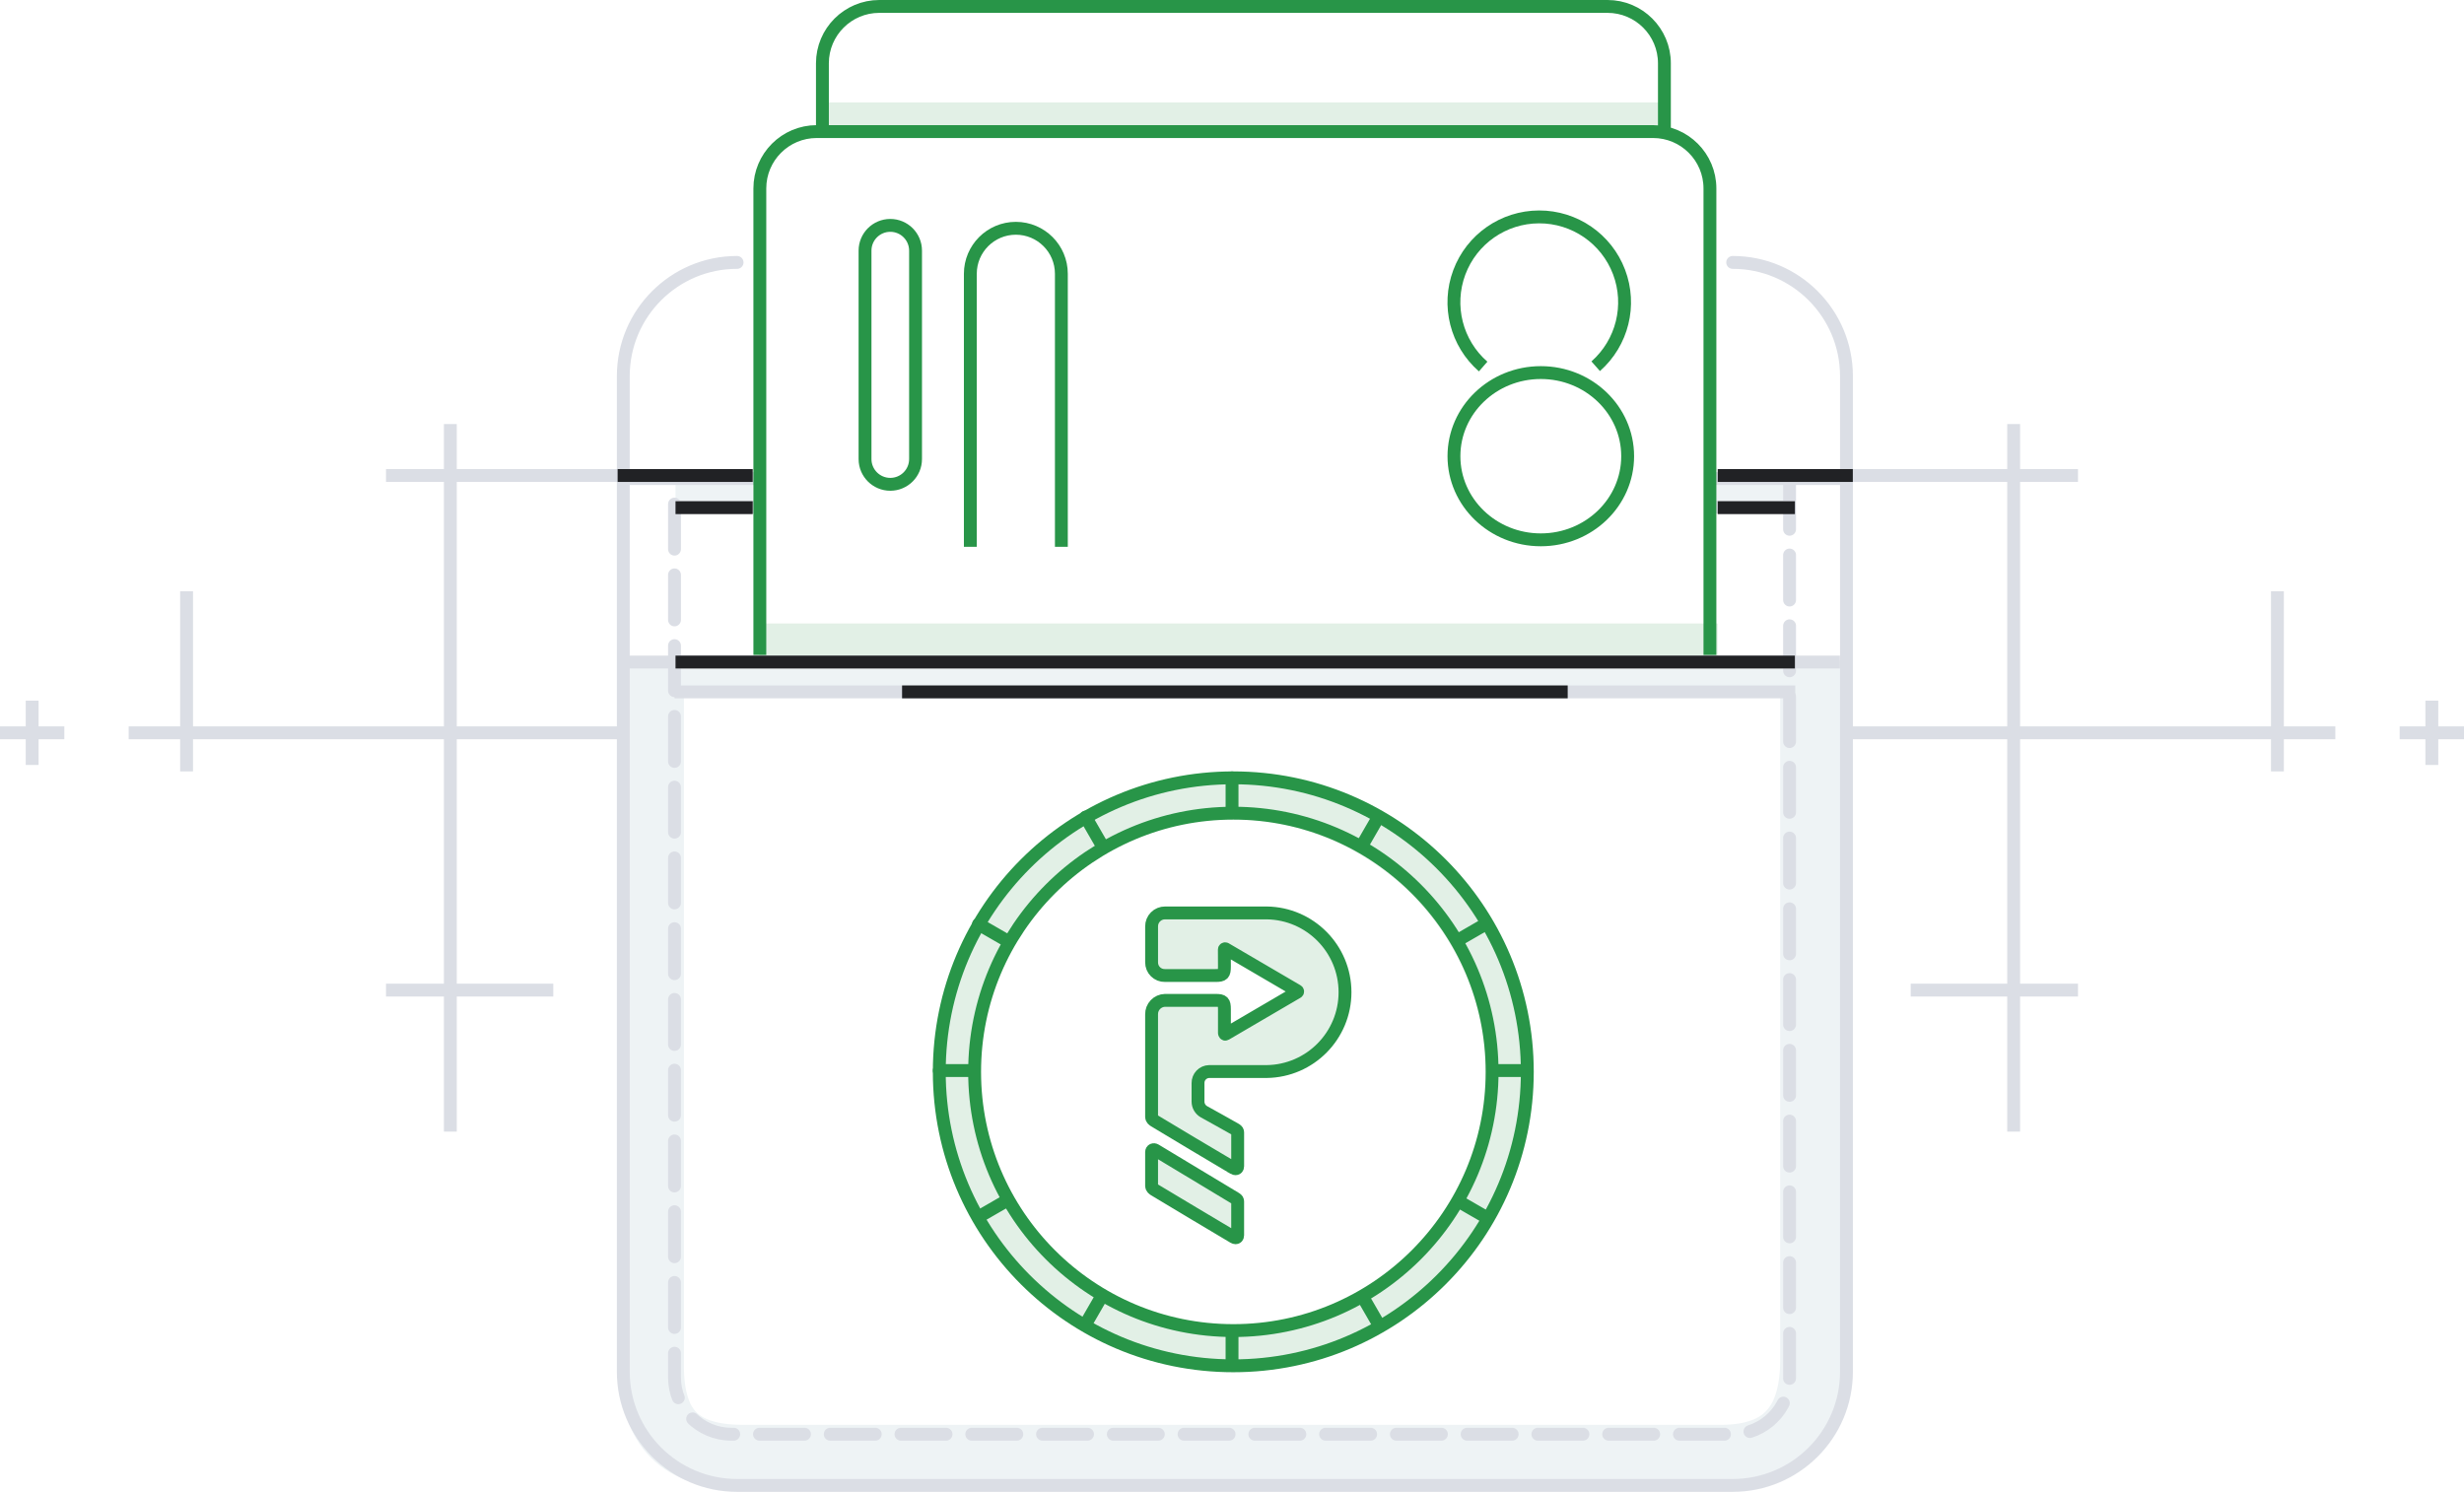
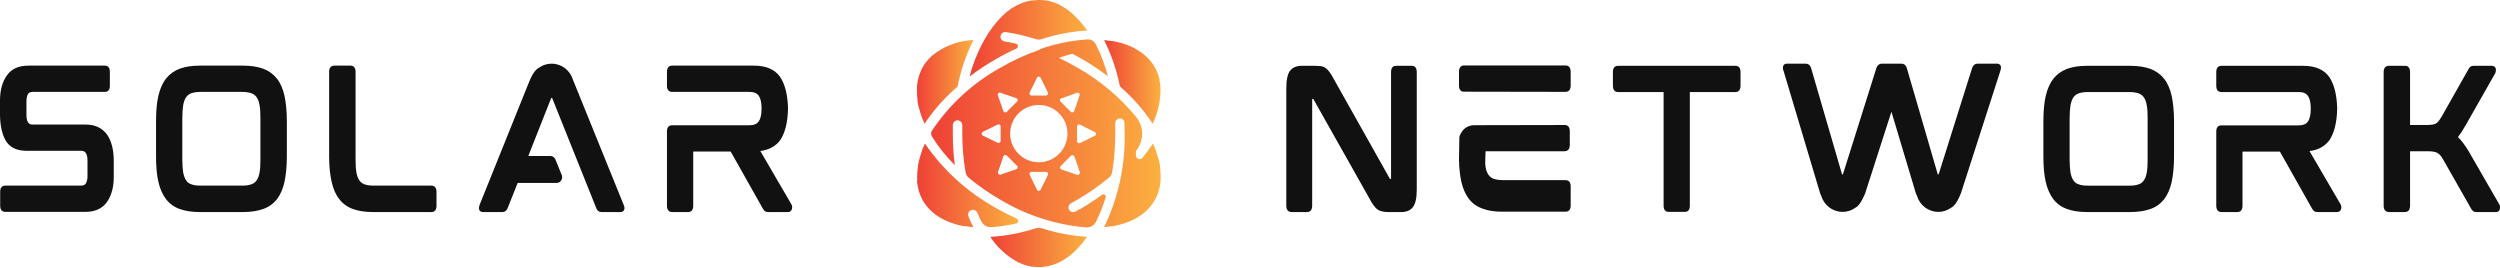
- <svg xmlns="http://www.w3.org/2000/svg" width="383" height="231.921" viewBox="0 0 383 231.921">
-   <g id="welcom" transform="translate(-502 -131.079)">
-     <g id="Группа_2" data-name="Группа 2" transform="translate(-318 33.5)">
-       <g id="Сгруппировать_598" data-name="Сгруппировать 598" transform="translate(1203 163.5) rotate(90)">
-         <rect id="Op_component_8" data-name="Op component 8" width="2" height="76" transform="translate(47 20)" fill="#dbdee5" />
-         <rect id="Op_component_9" data-name="Op component 9" width="2" height="36" transform="translate(7 60)" fill="#dbdee5" />
-         <rect id="Op_component_10" data-name="Op component 10" width="2" height="26" transform="translate(87 60)" fill="#dbdee5" />
-         <rect id="Op_component_17" data-name="Op component 17" width="110" height="2" transform="translate(0 69)" fill="#dbdee5" />
-         <rect id="Op_component_18" data-name="Op component 18" width="28" height="2" transform="translate(26 28)" fill="#dbdee5" />
-         <rect id="Op_component_28" data-name="Op component 28" width="2" height="10" transform="translate(47)" fill="#dbdee5" />
-         <rect id="Op_component_29" data-name="Op component 29" width="10" height="2" transform="translate(43 4)" fill="#dbdee5" />
-       </g>
-       <g id="Сгруппировать_599" data-name="Сгруппировать 599" transform="translate(820 273.5) rotate(-90)">
-         <rect id="Op_component_8-2" data-name="Op component 8" width="2" height="76" transform="translate(61 20)" fill="#dbdee5" />
-         <rect id="Op_component_9-2" data-name="Op component 9" width="2" height="36" transform="translate(101 60)" fill="#dbdee5" />
-         <rect id="Op_component_10-2" data-name="Op component 10" width="2" height="26" transform="translate(21 60)" fill="#dbdee5" />
-         <rect id="Op_component_17-2" data-name="Op component 17" width="110" height="2" transform="translate(0 69)" fill="#dbdee5" />
-         <rect id="Op_component_18-2" data-name="Op component 18" width="28" height="2" transform="translate(56 28)" fill="#dbdee5" />
-         <rect id="Op_component_28-2" data-name="Op component 28" width="2" height="10" transform="translate(61)" fill="#dbdee5" />
-         <rect id="Op_component_29-2" data-name="Op component 29" width="10" height="2" transform="translate(57 4)" fill="#dbdee5" />
-       </g>
-     </g>
-     <g id="Сгруппировать_602" data-name="Сгруппировать 602" transform="translate(-291 -42)">
-       <g id="Группа_4" data-name="Группа 4" transform="translate(0 30.079)">
-         <path id="Прямоугольник_4" data-name="Прямоугольник 4" d="M1075.4,259V367.77c0,9.768-4.381,15.033-14.149,15.033h-152.1c-9.768,0-14.149-4.381-14.149-14.149V259" transform="translate(-0.694 -13.304)" fill="none" stroke="#eef3f5" stroke-width="10" />
-         <rect id="Фигура_5" data-name="Фигура 5" width="172" height="4" transform="translate(899 245.921)" fill="#eef3f5" />
-         <rect id="Фигура_5_копия" data-name="Фигура 5 копия" width="12" height="5" transform="translate(1059 216.921)" fill="#eef3f5" />
-         <rect id="Фигура_5_копия_2" data-name="Фигура 5 копия 2" width="12" height="5" transform="translate(898 216.921)" fill="#eef3f5" />
-         <path id="Прямоугольник_1" data-name="Прямоугольник 1" d="M1062.441,189a17.686,17.686,0,0,1,17.686,17.686V361.441a17.686,17.686,0,0,1-17.686,17.686H907.686A17.686,17.686,0,0,1,890,361.441V206.686A17.686,17.686,0,0,1,907.686,189" transform="translate(-0.116 -5.206)" fill="none" stroke="#dbdee5" stroke-linecap="round" stroke-width="2" />
-         <path id="Прямоугольник_5" data-name="Прямоугольник 5" d="M1072.325,228V366.837a8.843,8.843,0,0,1-8.843,8.843H907.843A8.843,8.843,0,0,1,899,366.837V228" transform="translate(-1.157 -9.718)" fill="none" stroke="#dbdee5" stroke-linecap="round" stroke-width="2" stroke-dasharray="7 4" />
-         <g id="Группа_6" data-name="Группа 6" transform="translate(889 245.696)">
-           <line id="Фигура_3" data-name="Фигура 3" x2="190" transform="translate(0 0.225)" fill="none" stroke="#dbdee5" stroke-width="2" />
-           <line id="Фигура_3_копия" data-name="Фигура 3 копия" x2="174.209" transform="translate(8.843 4.864)" fill="none" stroke="#dbdee5" stroke-width="2" />
-         </g>
-         <g id="Группа_6_копия" data-name="Группа 6 копия" transform="translate(889 217.398)">
-           <path id="Фигура_3-2" data-name="Фигура 3" d="M889,227h22.18m147.968,0h19.979" transform="translate(-889 -227)" fill="none" stroke="#dbdee5" stroke-width="2" />
-           <path id="Фигура_3_копия-2" data-name="Фигура 3 копия" d="M899,232h13.275m147.579,0h13.356" transform="translate(-890.157 -227.578)" fill="none" stroke="#dbdee5" stroke-width="2" />
-         </g>
-         <g id="Группа_7" data-name="Группа 7" transform="translate(911.108 144)">
-           <rect id="Фигура_4" data-name="Фигура 4" width="131" height="5" transform="translate(9.892 14.921)" fill="#e2f0e6" />
-           <rect id="Фигура_4_копия" data-name="Фигура 4 копия" width="149" height="5" transform="translate(-0.108 95.921)" fill="#e2f0e6" />
-           <path id="Прямоугольник_2" data-name="Прямоугольник 2" d="M925,163.455V152.843A8.843,8.843,0,0,1,933.843,144h113.192a8.843,8.843,0,0,1,8.843,8.843v10.612" transform="translate(-915.273 -144)" fill="none" stroke="#289548" stroke-width="2" />
-           <path id="Прямоугольник_2_копия" data-name="Прямоугольник 2 копия" d="M914,247.357V174.843A8.843,8.843,0,0,1,922.843,166h129.994a8.843,8.843,0,0,1,8.843,8.843v72.514" transform="translate(-914 -146.545)" fill="none" stroke="#289548" stroke-width="2" />
-           <g id="Группа_8" data-name="Группа 8" transform="translate(16.351 32.72)">
-             <ellipse id="Эллипс_1" data-name="Эллипс 1" cx="13.5" cy="13" rx="13.5" ry="13" transform="translate(91.541 24.201)" fill="none" stroke="#289548" stroke-width="2" />
-             <path id="Эллипс_1_копия" data-name="Эллипс 1 копия" d="M1040.545,204.261a13.265,13.265,0,1,1,17.493-.047" transform="translate(-944.465 -181)" fill="none" stroke="#289548" stroke-width="2" />
-             <path id="Прямоугольник_3" data-name="Прямоугольник 3" d="M951,232.521V190.074a7.074,7.074,0,1,1,14.149,0v42.447" transform="translate(-934.631 -181.231)" fill="none" stroke="#289548" stroke-width="2" />
-             <rect id="Прямоугольник_3_копия" data-name="Прямоугольник 3 копия" width="7.853" height="40.254" rx="3.926" transform="translate(0 1.318)" fill="none" stroke="#289548" stroke-width="2" />
-           </g>
-         </g>
-         <line id="Фигура_3_копия_2" data-name="Фигура 3 копия 2" x2="174" transform="translate(898 245.921)" fill="none" stroke="#212225" stroke-width="2" />
-         <line id="Фигура_3_копия_6" data-name="Фигура 3 копия 6" x2="103.464" transform="translate(933.216 250.56)" fill="none" stroke="#212225" stroke-width="2" />
-         <line id="Фигура_3_копия_3" data-name="Фигура 3 копия 3" x2="21" transform="translate(1060 216.921)" fill="none" stroke="#212225" stroke-width="2" />
-         <line id="Фигура_3_копия_4" data-name="Фигура 3 копия 4" x2="21" transform="translate(889 216.921)" fill="none" stroke="#212225" stroke-width="2" />
-         <line id="Фигура_3_копия_5" data-name="Фигура 3 копия 5" x2="12" transform="translate(1060 221.921)" fill="none" stroke="#212225" stroke-width="2" />
-         <line id="Фигура_3_копия_5-2" data-name="Фигура 3 копия 5" x2="12" transform="translate(898 221.921)" fill="none" stroke="#212225" stroke-width="2" />
-       </g>
-       <g id="Сгруппировать_601" data-name="Сгруппировать 601" transform="translate(-15.43 96.57)">
-         <g id="Эллипс_1_копия_7" data-name="Эллипс 1 копия 7" transform="translate(959.923 203.838)" fill="none" stroke="#e2f0e6" stroke-width="6">
-           <circle cx="39.761" cy="39.761" r="39.761" stroke="none" />
-           <circle cx="39.761" cy="39.761" r="42.761" fill="none" />
-         </g>
-         <circle id="Эллипс_1_копия_5" data-name="Эллипс 1 копия 5" cx="45.702" cy="45.702" r="45.702" transform="translate(954.43 197.43)" fill="none" stroke="#289548" stroke-width="2" />
-         <circle id="Эллипс_1_копия_6" data-name="Эллипс 1 копия 6" cx="40.218" cy="40.218" r="40.218" transform="translate(959.923 202.924)" fill="none" stroke="#289548" stroke-width="2" />
-         <g id="Группа_1_копия" data-name="Группа 1 копия" transform="translate(954.43 197.43)">
-           <path id="Фигура_1" data-name="Фигура 1" d="M954,247h4.564m81.893,0h4.554" transform="translate(-954 -201.494)" fill="none" stroke="#289548" stroke-linecap="round" stroke-width="2" />
-           <path id="Фигура_1_копия_4" data-name="Фигура 1 копия 4" d="M1004,197v4.564m0,81.893v4.554" transform="translate(-958.494 -197)" fill="none" stroke="#289548" stroke-linecap="round" stroke-width="2" />
-           <path id="Фигура_1_копия_5" data-name="Фигура 1 копия 5" d="M960.7,222l3.953,2.282m70.921,40.946,3.944,2.277" transform="translate(-954.602 -199.247)" fill="none" stroke="#289548" stroke-linecap="round" stroke-width="2" />
-           <path id="Фигура_1_копия_5-2" data-name="Фигура 1 копия 5" d="M1024.505,203.7l-2.282,3.953m-40.946,70.921L979,282.517" transform="translate(-956.247 -197.602)" fill="none" stroke="#289548" stroke-linecap="round" stroke-width="2" />
-           <path id="Фигура_1_копия_6" data-name="Фигура 1 копия 6" d="M979,203.7l2.282,3.953m40.946,70.921,2.277,3.944" transform="translate(-956.247 -197.602)" fill="none" stroke="#289548" stroke-linecap="round" stroke-width="2" />
-           <path id="Фигура_1_копия_6-2" data-name="Фигура 1 копия 6" d="M1039.517,222l-3.953,2.282m-70.922,40.946-3.944,2.277" transform="translate(-954.602 -199.247)" fill="none" stroke="#289548" stroke-linecap="round" stroke-width="2" />
-         </g>
-       </g>
-       <g id="Группа_15_копия_6" data-name="Группа 15 копия 6" transform="translate(972 315)">
-         <path id="Прямоугольник_8_копия" data-name="Прямоугольник 8 копия" d="M989.778,841.414c-.291-.162-12.084-7.2-12.329-7.367s-.451-.321-.451-.6v-5.263c0-.351.316-.474.6-.3s12.232,7.365,12.479,7.518.3.286.3.451v5.263c0,.263-.14.382-.321.382A.587.587,0,0,1,989.778,841.414Zm0-10.722c-.291-.162-12.084-7.2-12.329-7.367s-.451-.321-.451-.6V806.786a2.135,2.135,0,0,1,2.081-2.193h7.851c1.183,0,1.39.208,1.39,1.391v3.684c0,.094.09.226.172.178l11.148-6.523a.122.122,0,0,0,0-.212l-11.148-6.524a.123.123,0,0,0-.184.105s.011,2.258.011,2.648c0,1.183-.207,1.39-1.39,1.39h-7.851A2.026,2.026,0,0,1,977,798.667V793.1A2.079,2.079,0,0,1,979.1,791H994.89a12.33,12.33,0,0,1,0,24.658h-8.946a1.768,1.768,0,0,0-1.729,1.8v2.857a1.815,1.815,0,0,0,.934,1.6c.238.129,4.682,2.6,4.929,2.757s.3.286.3.451v5.262c0,.264-.141.382-.321.382A.587.587,0,0,1,989.778,830.693Z" transform="translate(-976.997 -790.999)" fill="#e2f0e6" stroke="#289548" stroke-width="2" />
-       </g>
+ <svg xmlns="http://www.w3.org/2000/svg" width="392.601" height="41.941" viewBox="0 0 392.601 41.941" class="css-1j8o68f">
+   <defs id="SvgjsDefs1341">
+     <linearGradient id="SvgjsLinearGradient1348">
+       <stop id="SvgjsStop1349" stop-color="#ef4136" offset="0" />
+       <stop id="SvgjsStop1350" stop-color="#fbb040" offset="1" />
+     </linearGradient>
+   </defs>
+   <g id="SvgjsG1342" featurekey="nameLeftFeature-0" transform="matrix(0.6967921,0,0,0.6967921,-2.229734,5.401172)" fill="#111111">
+     <path d="M22.52 20.32 c2.08 0 3.68 0.76 4.76 2.2 c1.04 1.44 1.56 3.48 1.56 6.08 l0 3.52 c0 2.32 -0.52 4.2 -1.52 5.64 c-1.04 1.48 -2.68 2.24 -4.88 2.24 l-18.04 0 c-0.36 0 -1.16 -0.12 -1.16 -1.36 l0 -3.2 c0 -1.24 0.8 -1.36 1.16 -1.36 l17.08 0 c0.68 0 0.92 -0.28 1.08 -0.52 c0.24 -0.4 0.36 -0.96 0.36 -1.68 l0 -3.44 c0 -1.96 -0.8 -2.2 -1.4 -2.2 l-12 0 c-1.68 0 -3.52 -0.24 -4.76 -1.88 c-1 -1.4 -1.56 -3.64 -1.56 -6.4 l0 -3.04 c0 -2.32 0.52 -4.24 1.56 -5.68 c1.04 -1.48 2.64 -2.2 4.84 -2.2 l17.24 0 c0.32 0 1.12 0.12 1.12 1.36 l0 3.2 c0 1.24 -0.8 1.36 -1.12 1.36 l-16.28 0 c-0.68 0 -0.92 0.28 -1.08 0.52 c-0.2 0.4 -0.32 0.96 -0.32 1.68 l0 2.96 c0 1.96 0.76 2.2 1.36 2.2 l12 0 z M65.609 9.96 c0.8 1 1.36 2.32 1.72 3.92 c0.32 1.56 0.52 3.48 0.52 5.68 l0 7.92 c0 2.24 -0.2 4.16 -0.52 5.72 c-0.36 1.6 -0.92 2.92 -1.72 3.96 c-0.8 1 -1.84 1.76 -3.12 2.2 c-1.24 0.44 -2.76 0.68 -4.52 0.68 l-9.76 0 c-1.76 0 -3.28 -0.24 -4.48 -0.68 c-1.28 -0.44 -2.32 -1.2 -3.12 -2.24 c-0.76 -1 -1.36 -2.32 -1.72 -3.92 c-0.36 -1.56 -0.52 -3.48 -0.52 -5.72 l0 -7.92 c0 -2.24 0.16 -4.12 0.52 -5.68 c0.36 -1.6 0.96 -2.92 1.72 -3.92 c0.8 -1 1.84 -1.76 3.12 -2.24 c1.24 -0.44 2.72 -0.68 4.48 -0.68 l9.76 0 c1.76 0 3.28 0.24 4.52 0.68 c1.28 0.48 2.32 1.24 3.12 2.24 z M61.889 18.88 c0 -1.16 -0.04 -2.16 -0.2 -2.96 c-0.12 -0.76 -0.36 -1.36 -0.68 -1.8 c-0.28 -0.4 -0.68 -0.68 -1.2 -0.88 c-0.52 -0.16 -1.2 -0.28 -2.04 -0.28 l-9.36 0 c-0.84 0 -1.52 0.12 -2.04 0.28 c-0.52 0.2 -0.92 0.48 -1.2 0.88 c-0.32 0.44 -0.52 1.04 -0.68 1.8 c-0.12 0.8 -0.2 1.8 -0.2 2.96 l0 9.32 c0 1.16 0.08 2.16 0.2 2.96 c0.16 0.72 0.36 1.36 0.68 1.76 c0.28 0.44 0.68 0.72 1.2 0.88 c0.52 0.2 1.2 0.28 2.04 0.28 l9.36 0 c0.84 0 1.52 -0.08 2.04 -0.28 c0.52 -0.16 0.92 -0.44 1.2 -0.88 c0.32 -0.4 0.56 -1.04 0.68 -1.76 c0.16 -0.8 0.2 -1.8 0.2 -2.96 l0 -9.32 z M100.458 34.08 c0.36 0 1.12 0.16 1.12 1.4 l0 3.16 c0 1.24 -0.76 1.4 -1.12 1.4 l-13.2 0 c-1.76 0 -3.28 -0.24 -4.48 -0.68 c-1.28 -0.44 -2.32 -1.2 -3.12 -2.24 c-0.8 -1 -1.36 -2.32 -1.72 -3.92 c-0.36 -1.56 -0.56 -3.48 -0.56 -5.72 l0 -19.04 c0 -1.28 0.8 -1.4 1.16 -1.4 l3.68 0 c0.32 0 1.12 0.12 1.12 1.4 l0 19.72 c0 1.2 0.04 2.2 0.2 3 c0.12 0.72 0.36 1.32 0.68 1.76 c0.28 0.44 0.68 0.72 1.16 0.88 c0.56 0.2 1.24 0.28 2.08 0.28 l13 0 z M132.547 10.76 l11.24 27.72 c0.16 0.36 0.2 0.72 0.12 0.96 c-0.08 0.2 -0.24 0.6 -0.88 0.6 l-4.28 0 c-0.56 0 -0.96 -0.32 -1.16 -0.88 l-9.92 -24.76 l-0.04 -0.08 l-0.16 0 s-0.04 0.04 -0.08 0.12 l-5.12 12.96 l4.96 0 c0.52 0 0.96 0.32 1.16 0.8 l1.44 3.56 c0.12 0.4 0.08 0.84 -0.16 1.16 c-0.2 0.36 -0.6 0.56 -1.04 0.56 l-8.76 0 l-2.28 5.72 c-0.2 0.52 -0.6 0.84 -1.12 0.84 l-4.4 0 c-0.64 0 -0.84 -0.36 -0.88 -0.6 c-0.08 -0.24 -0.04 -0.6 0.08 -0.96 l11.16 -27.72 c0.56 -1.44 1.16 -2.4 1.76 -2.92 c0.16 -0.12 0.36 -0.28 0.6 -0.4 c0.8 -0.56 1.76 -0.84 2.76 -0.84 c2.2 0 4.12 1.48 4.76 3.56 z M181.556 38.28 c0.16 0.24 0.2 0.56 0.16 0.96 c-0.08 0.48 -0.44 0.8 -0.92 0.8 l-4.4 0 c-0.36 0 -0.64 -0.08 -0.84 -0.24 c-0.16 -0.12 -0.28 -0.32 -0.44 -0.56 l-7.24 -12.84 l-8.44 0 l0 12.24 c0 1.24 -0.76 1.4 -1.12 1.4 l-3.64 0 c-0.36 0 -1.16 -0.16 -1.16 -1.4 l0 -16.8 c0 -1.24 0.8 -1.36 1.16 -1.36 l17.4 0 c1.04 0 1.72 -0.28 2.12 -0.88 c0.44 -0.6 0.64 -1.56 0.64 -2.88 s-0.2 -2.28 -0.64 -2.88 c-0.4 -0.6 -1.08 -0.88 -2.12 -0.88 l-17.4 0 c-0.36 0 -1.16 -0.12 -1.16 -1.36 l0 -3.16 c0 -1.28 0.8 -1.4 1.16 -1.4 l18.44 0 c2.72 0 4.72 0.84 5.92 2.56 c1.08 1.64 1.68 3.96 1.76 7 l0 0.24 c-0.08 3.08 -0.68 5.4 -1.76 7 c-1 1.36 -2.52 2.2 -4.48 2.44 z" />
+   </g>
+   <g id="SvgjsG1343" featurekey="inlineSymbolFeature-0" transform="matrix(0.7501044,0,0,0.7501044,139.1303,-3.020525)" fill="url(#SvgjsLinearGradient1348)">
+     <g data-name="Layer 2">
+       <path d="M27.81,59l0,0a10.43,10.43,0,0,0,1.24.49l.18.06a9.6,9.6,0,0,0,1.23.29l.19,0a8.5,8.5,0,0,0,2.61,0l.2,0a9.66,9.66,0,0,0,1.21-.28l.23-.07a10.48,10.48,0,0,0,1.18-.46l.17-.08a11.74,11.74,0,0,0,1.13-.63l.09-.05a13.52,13.52,0,0,0,1.11-.8l.21-.17q.52-.43,1-.93l.22-.22c.33-.34.66-.7,1-1.08l.14-.18q.45-.55.87-1.15l.1-.14a37.64,37.64,0,0,1-9.48-1.78,2.15,2.15,0,0,0-1.3,0,37.75,37.75,0,0,1-9.49,1.8A15.72,15.72,0,0,0,27.81,59Z" />
+       <path d="M6.51,42a10.46,10.46,0,0,0,.19,1.26l.05.23a9.61,9.61,0,0,0,.36,1.19l.08.19a8.48,8.48,0,0,0,1.3,2.25l.13.16a9.63,9.63,0,0,0,.84.9l.18.17a10.44,10.44,0,0,0,1,.78l.16.11a11.75,11.75,0,0,0,1.06.64l.13.07c.39.2.8.38,1.21.55l.28.11q.62.23,1.28.41l.33.08c.45.12.91.22,1.39.3l.24,0q.66.11,1.35.17l.22,0q-.54-1.05-1-2.19a1,1,0,0,1,1.39-1.3h0a1,1,0,0,1,.46.49q.4.95.85,1.83a2.17,2.17,0,0,0,2.09,1.18,33.65,33.65,0,0,0,5.22-.77.54.54,0,0,0,.11-1c-1.48-.67-2.95-1.41-4.39-2.25A43.53,43.53,0,0,1,8.16,34.08l-.06.13c-.22.48-.42.95-.59,1.42l0,.1c-.18.48-.33,1-.46,1.44l-.07.24q-.18.69-.29,1.37l0,.24a13.45,13.45,0,0,0-.14,1.37s0,.07,0,.1a11.73,11.73,0,0,0,0,1.3C6.5,41.86,6.5,41.91,6.51,42Z" />
+       <path d="M32.12,14.51l-.14,0a47.43,47.43,0,0,0-8,3.68A41.3,41.3,0,0,0,9.63,31.39a1.15,1.15,0,0,0,0,1.22,34.22,34.22,0,0,0,4.79,6A51,51,0,0,1,14,32c0-.62,0-1.24,0-1.85a1,1,0,0,1,.26-.63l0,0a1,1,0,0,1,1.72.71q0,.89,0,1.79a47.46,47.46,0,0,0,.69,8.08,1.93,1.93,0,0,0,.67,1.15A47.71,47.71,0,0,0,24,45.86a41.8,41.8,0,0,0,17.95,5.78A2.2,2.2,0,0,0,44,50.42a33.77,33.77,0,0,0,2-5.08.49.49,0,0,0-.77-.53A51,51,0,0,1,41,47.59c-.45.26-.91.5-1.37.74a1,1,0,0,1-.74.08h0a1,1,0,0,1-.17-1.82q.66-.35,1.31-.73a47.29,47.29,0,0,0,6.71-4.69,1.76,1.76,0,0,0,.6-1A47.67,47.67,0,0,0,48,32q0-1.09,0-2.17A1,1,0,0,1,49.57,29l0,0a1,1,0,0,1,.36.72c0,.74.05,1.48.05,2.23a43.53,43.53,0,0,1-4.28,19.6l.22,0q.69-.07,1.35-.17l.23,0c.48-.08.94-.19,1.4-.31l.32-.08q.66-.18,1.28-.42l.28-.11c.42-.17.83-.35,1.22-.55l.13-.07a11.74,11.74,0,0,0,1.07-.65l.16-.1a10.48,10.48,0,0,0,1-.79l.18-.17a9.65,9.65,0,0,0,.84-.9l.13-.16a8.49,8.49,0,0,0,1.3-2.25l.08-.19a9.63,9.63,0,0,0,.36-1.19l.05-.23A10.46,10.46,0,0,0,57.49,42c0-.06,0-.11,0-.17a11.73,11.73,0,0,0,0-1.3s0-.07,0-.1A13.47,13.47,0,0,0,57.38,39l0-.24q-.11-.68-.29-1.37L57,37.16c-.13-.47-.28-.95-.46-1.43l0-.12c-.17-.47-.37-.94-.59-1.41l-.06-.13a34,34,0,0,1-2.17,3,.79.79,0,0,1-1.39-.46c0-.24,0-.46,0-.67a.76.76,0,0,1,.17-.53l0,0a5.55,5.55,0,0,0-.11-6.88A43.78,43.78,0,0,0,40,18.14c-1.26-.72-2.52-1.37-3.78-2,.84-.3,1.77-.6,2.79-.87q1,.52,2,1.09a51.28,51.28,0,0,1,5.47,3.64,34.37,34.37,0,0,0-2.56-6.72,1.81,1.81,0,0,0-1.7-1,36.75,36.75,0,0,0-10.06,2.07ZM24,23.45l3.29,1.13a.43.43,0,0,1,.16.71l-2.16,2.16a.43.43,0,0,1-.71-.16L23.43,24A.43.43,0,0,1,24,23.45ZM20.27,32.4a.43.43,0,0,1,0-.77l3.12-1.53a.43.43,0,0,1,.62.38v3.06a.43.43,0,0,1-.62.38Zm7,7.06L24,40.58a.43.43,0,0,1-.54-.54l1.13-3.29a.43.43,0,0,1,.71-.16l2.16,2.16A.43.43,0,0,1,27.27,39.46Zm6.65,1.17-1.53,3.12a.43.43,0,0,1-.77,0l-1.53-3.12a.43.43,0,0,1,.38-.62h3.06A.43.43,0,0,1,33.91,40.63Zm6.11,0-3.29-1.13a.43.43,0,0,1-.16-.71l2.16-2.16a.43.43,0,0,1,.71.16L40.57,40A.43.43,0,0,1,40,40.58Zm3.71-8.95a.43.43,0,0,1,0,.77l-3.12,1.53a.43.43,0,0,1-.62-.38V30.49a.43.43,0,0,1,.62-.38Zm-7-7.06L40,23.45a.43.43,0,0,1,.54.54l-1.13,3.29a.43.43,0,0,1-.71.16l-2.16-2.16A.43.43,0,0,1,36.73,24.58ZM38,32a6,6,0,1,1-6-6A6,6,0,0,1,38,32ZM32.38,20.29l1.53,3.12a.43.43,0,0,1-.38.62H30.47a.43.43,0,0,1-.38-.62l1.53-3.12A.43.43,0,0,1,32.38,20.29Z" />
+       <path d="M6.61,25l0,.24q.11.68.29,1.37l.07.24c.13.48.28,1,.46,1.44l0,.1c.18.47.38.94.59,1.42l.06.13A38,38,0,0,1,15,22.15a38,38,0,0,1,3.31-9.74A14.64,14.64,0,0,0,9.6,15.73l-.12.11a9.57,9.57,0,0,0-.88.94l-.11.14a8.5,8.5,0,0,0-1.3,2.26l-.08.19a9.64,9.64,0,0,0-.36,1.19l-.05.23A10.47,10.47,0,0,0,6.51,22c0,.05,0,.11,0,.16a11.73,11.73,0,0,0,0,1.3s0,.07,0,.1A13.44,13.44,0,0,0,6.61,25Z" />
+       <path d="M23,16.41c1.44-.83,2.9-1.58,4.38-2.24a.56.56,0,0,0-.12-1q-1.25-.28-2.47-.47a1,1,0,0,1-.63-1.56v0a1,1,0,0,1,.95-.4,40.56,40.56,0,0,1,6.32,1.49,1.84,1.84,0,0,0,1.12,0,37.72,37.72,0,0,1,9.59-1.81l-.06-.08q-.46-.66-.95-1.25l-.09-.12c-.33-.39-.66-.76-1-1.11l-.19-.19q-.51-.5-1-.94l-.19-.15A13.5,13.5,0,0,0,37.5,5.7l-.07,0A11.74,11.74,0,0,0,36.29,5l-.16-.08a10.46,10.46,0,0,0-1.18-.46l-.23-.07a9.64,9.64,0,0,0-1.21-.28l-.2,0a8.41,8.41,0,0,0-2.36,0l-.28,0c-.3,0-.59.1-.89.17l-.16,0a10,10,0,0,0-1,.33l-.24.1q-.41.17-.82.37l-.21.1q-.49.26-1,.57l-.15.1q-.41.28-.82.6l-.19.15A16.43,16.43,0,0,0,23.4,8.39l-.14.16a21.13,21.13,0,0,0-1.68,2.21l-.07.1a32,32,0,0,0-4,9.18A51.28,51.28,0,0,1,23,16.41Z" />
+       <path d="M49.31,22.4a37.76,37.76,0,0,1,6.53,7.52l0,0A19.66,19.66,0,0,0,57,26.77l0-.15q.19-.73.31-1.44l0-.17a13.47,13.47,0,0,0,.15-1.43s0,0,0,0a11.72,11.72,0,0,0,0-1.36s0-.09,0-.13a10.47,10.47,0,0,0-.19-1.27l0-.22a9.61,9.61,0,0,0-.36-1.19l-.08-.18a8.49,8.49,0,0,0-1.3-2.25l-.12-.16a9.64,9.64,0,0,0-.85-.9l-.18-.17a10.47,10.47,0,0,0-1-.79l-.16-.11a11.73,11.73,0,0,0-1.08-.65L52,14.09c-.39-.2-.8-.38-1.23-.55l-.27-.11q-.62-.23-1.29-.42l-.32-.08c-.46-.12-.92-.22-1.4-.31l-.23,0q-.67-.11-1.38-.18l-.2,0a37.71,37.71,0,0,1,3.24,9.38A1.16,1.16,0,0,0,49.31,22.4Z" />
    </g>
  </g>
+   <g id="SvgjsG1344" featurekey="nameRightFeature-0" transform="matrix(0.6959597,0,0,0.6959597,183.2863,5.434504)" fill="#111111">
+     <path d="M55.209 7.04 c0.32 0 1.12 0.12 1.12 1.4 l0 26.44 c0 1.96 -0.28 3.28 -0.84 4 c-0.56 0.76 -1.44 1.16 -2.6 1.16 l-2.92 0 c-0.56 0 -1 -0.04 -1.36 -0.12 c-0.4 -0.08 -0.76 -0.2 -1.08 -0.44 c-0.32 -0.2 -0.6 -0.48 -0.88 -0.88 c-0.28 -0.36 -0.6 -0.84 -0.92 -1.48 l-12.68 -22.48 c-0.08 -0.12 -0.12 -0.12 -0.12 -0.12 l-0.2 0 l0 24.12 c0 1.24 -0.76 1.4 -1.12 1.4 l-3.56 0 c-0.36 0 -1.16 -0.16 -1.16 -1.4 l0 -26.44 c0 -1.96 0.28 -3.28 0.84 -4.04 c0.56 -0.72 1.44 -1.12 2.6 -1.12 l3 0 c0.52 0 1 0.04 1.4 0.08 c0.44 0.08 0.8 0.24 1.12 0.48 c0.28 0.2 0.56 0.52 0.84 0.92 c0.28 0.36 0.56 0.84 0.88 1.44 l12.64 22.48 c0.04 0.12 0.08 0.12 0.12 0.12 l0.2 0 l0 -24.12 c0 -1.28 0.76 -1.4 1.12 -1.4 l3.56 0 z M89.898 32.84 c0.36 0 1.16 0.12 1.16 1.36 l0 4.4 c0 1.24 -0.8 1.36 -1.16 1.36 l-14.2 0 c-1.76 0 -3.24 -0.2 -4.48 -0.68 c-1.28 -0.44 -2.32 -1.16 -3.12 -2.2 c-0.76 -1 -1.36 -2.32 -1.72 -3.92 c-0.28 -1.32 -0.48 -2.92 -0.52 -4.8 l0 -0.2 l0.08 -5.04 c0.08 -0.36 0.24 -0.68 0.44 -1 c0.56 -1 1.56 -1.6 2.72 -1.68 l20.64 -0.04 c0.32 0 1.12 0.12 1.12 1.36 l0 3.16 c0 1.24 -0.8 1.4 -1.12 1.4 l-17.88 0 c-0.04 0 -0.08 2.88 -0.08 2.88 l0.08 0.68 c0.12 0.76 0.36 1.36 0.68 1.8 c0.32 0.4 0.68 0.68 1.2 0.88 c0.56 0.16 1.24 0.28 2.08 0.28 l14.08 0 z M89.938 6.96 c0.32 0 1.12 0.16 1.12 1.4 l0 3.16 c0 1.24 -0.8 1.4 -1.12 1.4 l-23 -0.04 c-0.32 0 -1.08 -0.12 -1.08 -1.36 l0 -3.12 c0 -1.28 0.76 -1.44 1.08 -1.44 l23 0 z M128.227 7.04 c0.36 0 1.16 0.12 1.16 1.36 l0 3.12 c0 1.32 -0.8 1.44 -1.16 1.44 l-10.28 0 l0 25.68 c0 1.24 -0.76 1.36 -1.12 1.36 l-3.68 0 c-0.32 0 -1.12 -0.12 -1.12 -1.36 l0 -25.68 l-10.28 0 c-0.36 0 -1.16 -0.12 -1.16 -1.44 l0 -3.12 c0 -1.24 0.8 -1.36 1.16 -1.36 l26.48 0 z M187.236 6.56 c0.64 0 0.84 0.36 0.88 0.6 c0.08 0.28 0.04 0.6 -0.08 0.96 l-8.92 27.68 c-0.6 1.48 -1.16 2.44 -1.76 2.96 c-0.16 0.12 -0.36 0.28 -0.6 0.4 c-0.8 0.56 -1.76 0.84 -2.76 0.84 c-2.2 0 -4.16 -1.48 -4.76 -3.56 l-0.28 -0.6 l-5.52 -18.44 l-5.92 18.4 c-0.6 1.48 -1.2 2.44 -1.76 2.96 c-0.2 0.12 -0.36 0.28 -0.6 0.4 c-0.8 0.56 -1.76 0.84 -2.76 0.84 c-2.2 0 -4.16 -1.48 -4.76 -3.56 l-0.28 -0.6 l-8.28 -27.72 c-0.16 -0.36 -0.16 -0.68 -0.08 -0.96 c0.04 -0.2 0.2 -0.6 0.84 -0.6 l4.28 0 c0.56 0 0.96 0.32 1.16 0.88 l7 24.04 c0 0.04 0.04 0.08 0.04 0.08 l0.16 -0.04 l0.04 -0.08 l7.56 -24 c0.24 -0.56 0.64 -0.88 1.16 -0.88 l4.52 0 c0.52 0 0.92 0.32 1.12 0.88 l7 24.04 c0 0.04 0.04 0.08 0.04 0.08 l0.16 -0.04 l0.04 -0.08 l7.56 -24 c0.24 -0.56 0.64 -0.88 1.16 -0.88 l4.4 0 z M224.965 9.96 c0.8 1 1.36 2.32 1.72 3.92 c0.32 1.56 0.52 3.48 0.52 5.68 l0 7.92 c0 2.24 -0.2 4.16 -0.52 5.72 c-0.36 1.6 -0.92 2.92 -1.72 3.96 c-0.8 1 -1.84 1.76 -3.12 2.2 c-1.24 0.44 -2.76 0.68 -4.52 0.68 l-9.76 0 c-1.76 0 -3.28 -0.24 -4.48 -0.68 c-1.28 -0.44 -2.32 -1.2 -3.12 -2.24 c-0.76 -1 -1.36 -2.32 -1.72 -3.92 c-0.36 -1.56 -0.52 -3.48 -0.52 -5.72 l0 -7.92 c0 -2.24 0.16 -4.12 0.52 -5.68 c0.36 -1.6 0.96 -2.92 1.72 -3.92 c0.8 -1 1.84 -1.76 3.12 -2.24 c1.24 -0.44 2.72 -0.68 4.48 -0.68 l9.76 0 c1.76 0 3.28 0.24 4.52 0.68 c1.28 0.48 2.32 1.24 3.12 2.24 z M221.245 18.88 c0 -1.16 -0.04 -2.16 -0.2 -2.96 c-0.12 -0.76 -0.36 -1.36 -0.68 -1.8 c-0.28 -0.4 -0.68 -0.68 -1.2 -0.88 c-0.52 -0.16 -1.2 -0.28 -2.04 -0.28 l-9.36 0 c-0.84 0 -1.52 0.12 -2.04 0.28 c-0.52 0.2 -0.92 0.48 -1.2 0.88 c-0.32 0.44 -0.52 1.04 -0.68 1.8 c-0.12 0.8 -0.2 1.8 -0.2 2.96 l0 9.32 c0 1.16 0.08 2.16 0.2 2.96 c0.16 0.72 0.36 1.36 0.68 1.76 c0.28 0.44 0.68 0.72 1.2 0.88 c0.52 0.2 1.2 0.28 2.04 0.28 l9.36 0 c0.84 0 1.52 -0.08 2.04 -0.28 c0.52 -0.16 0.92 -0.44 1.2 -0.88 c0.32 -0.4 0.56 -1.04 0.68 -1.76 c0.16 -0.8 0.2 -1.8 0.2 -2.96 l0 -9.32 z M264.774 38.28 c0.16 0.24 0.2 0.56 0.16 0.96 c-0.08 0.48 -0.44 0.8 -0.92 0.8 l-4.4 0 c-0.36 0 -0.64 -0.08 -0.84 -0.24 c-0.16 -0.12 -0.28 -0.32 -0.44 -0.56 l-7.24 -12.84 l-8.44 0 l0 12.24 c0 1.24 -0.76 1.4 -1.12 1.4 l-3.64 0 c-0.36 0 -1.16 -0.16 -1.16 -1.4 l0 -16.8 c0 -1.24 0.8 -1.36 1.16 -1.36 l17.4 0 c1.04 0 1.72 -0.28 2.12 -0.88 c0.44 -0.6 0.64 -1.56 0.64 -2.88 s-0.2 -2.28 -0.64 -2.88 c-0.4 -0.6 -1.08 -0.88 -2.12 -0.88 l-17.4 0 c-0.36 0 -1.16 -0.12 -1.16 -1.36 l0 -3.16 c0 -1.28 0.8 -1.4 1.16 -1.4 l18.44 0 c2.72 0 4.72 0.84 5.92 2.56 c1.08 1.64 1.68 3.96 1.76 7 l0 0.24 c-0.08 3.08 -0.68 5.4 -1.76 7 c-1 1.36 -2.52 2.2 -4.48 2.44 z M293.663 26.28 l6.92 12 c0.16 0.2 0.2 0.52 0.16 0.92 c-0.04 0.52 -0.36 0.84 -0.92 0.84 l-4.32 0 c-0.4 0 -0.68 -0.08 -0.84 -0.24 c-0.16 -0.12 -0.32 -0.32 -0.44 -0.56 l-6.24 -10.96 c-0.44 -0.8 -0.88 -1.32 -1.32 -1.56 c-0.48 -0.28 -1.2 -0.4 -2.16 -0.4 l-4.04 0 l0 12.32 c0 1.24 -0.8 1.4 -1.12 1.4 l-3.68 0 c-0.32 0 -1.16 -0.16 -1.16 -1.4 l0 -30.2 c0 -1.28 0.84 -1.4 1.16 -1.4 l3.68 0 c0.32 0 1.12 0.12 1.12 1.4 l0 11.96 l3.68 0 c0.52 0 0.96 -0.04 1.28 -0.08 s0.6 -0.12 0.84 -0.24 c0.2 -0.12 0.44 -0.32 0.64 -0.56 c0.2 -0.28 0.44 -0.6 0.68 -1 l6.04 -10.68 c0.12 -0.28 0.28 -0.44 0.44 -0.56 c0.16 -0.16 0.44 -0.24 0.88 -0.24 l3.96 0 c0.48 0 0.8 0.24 0.92 0.68 c0.04 0.36 0 0.68 -0.12 0.96 l-6.6 11.6 l-1.08 1.8 l-0.76 1.04 c0.8 0.76 1.6 1.84 2.4 3.16 z" />
+   </g>
</svg>
